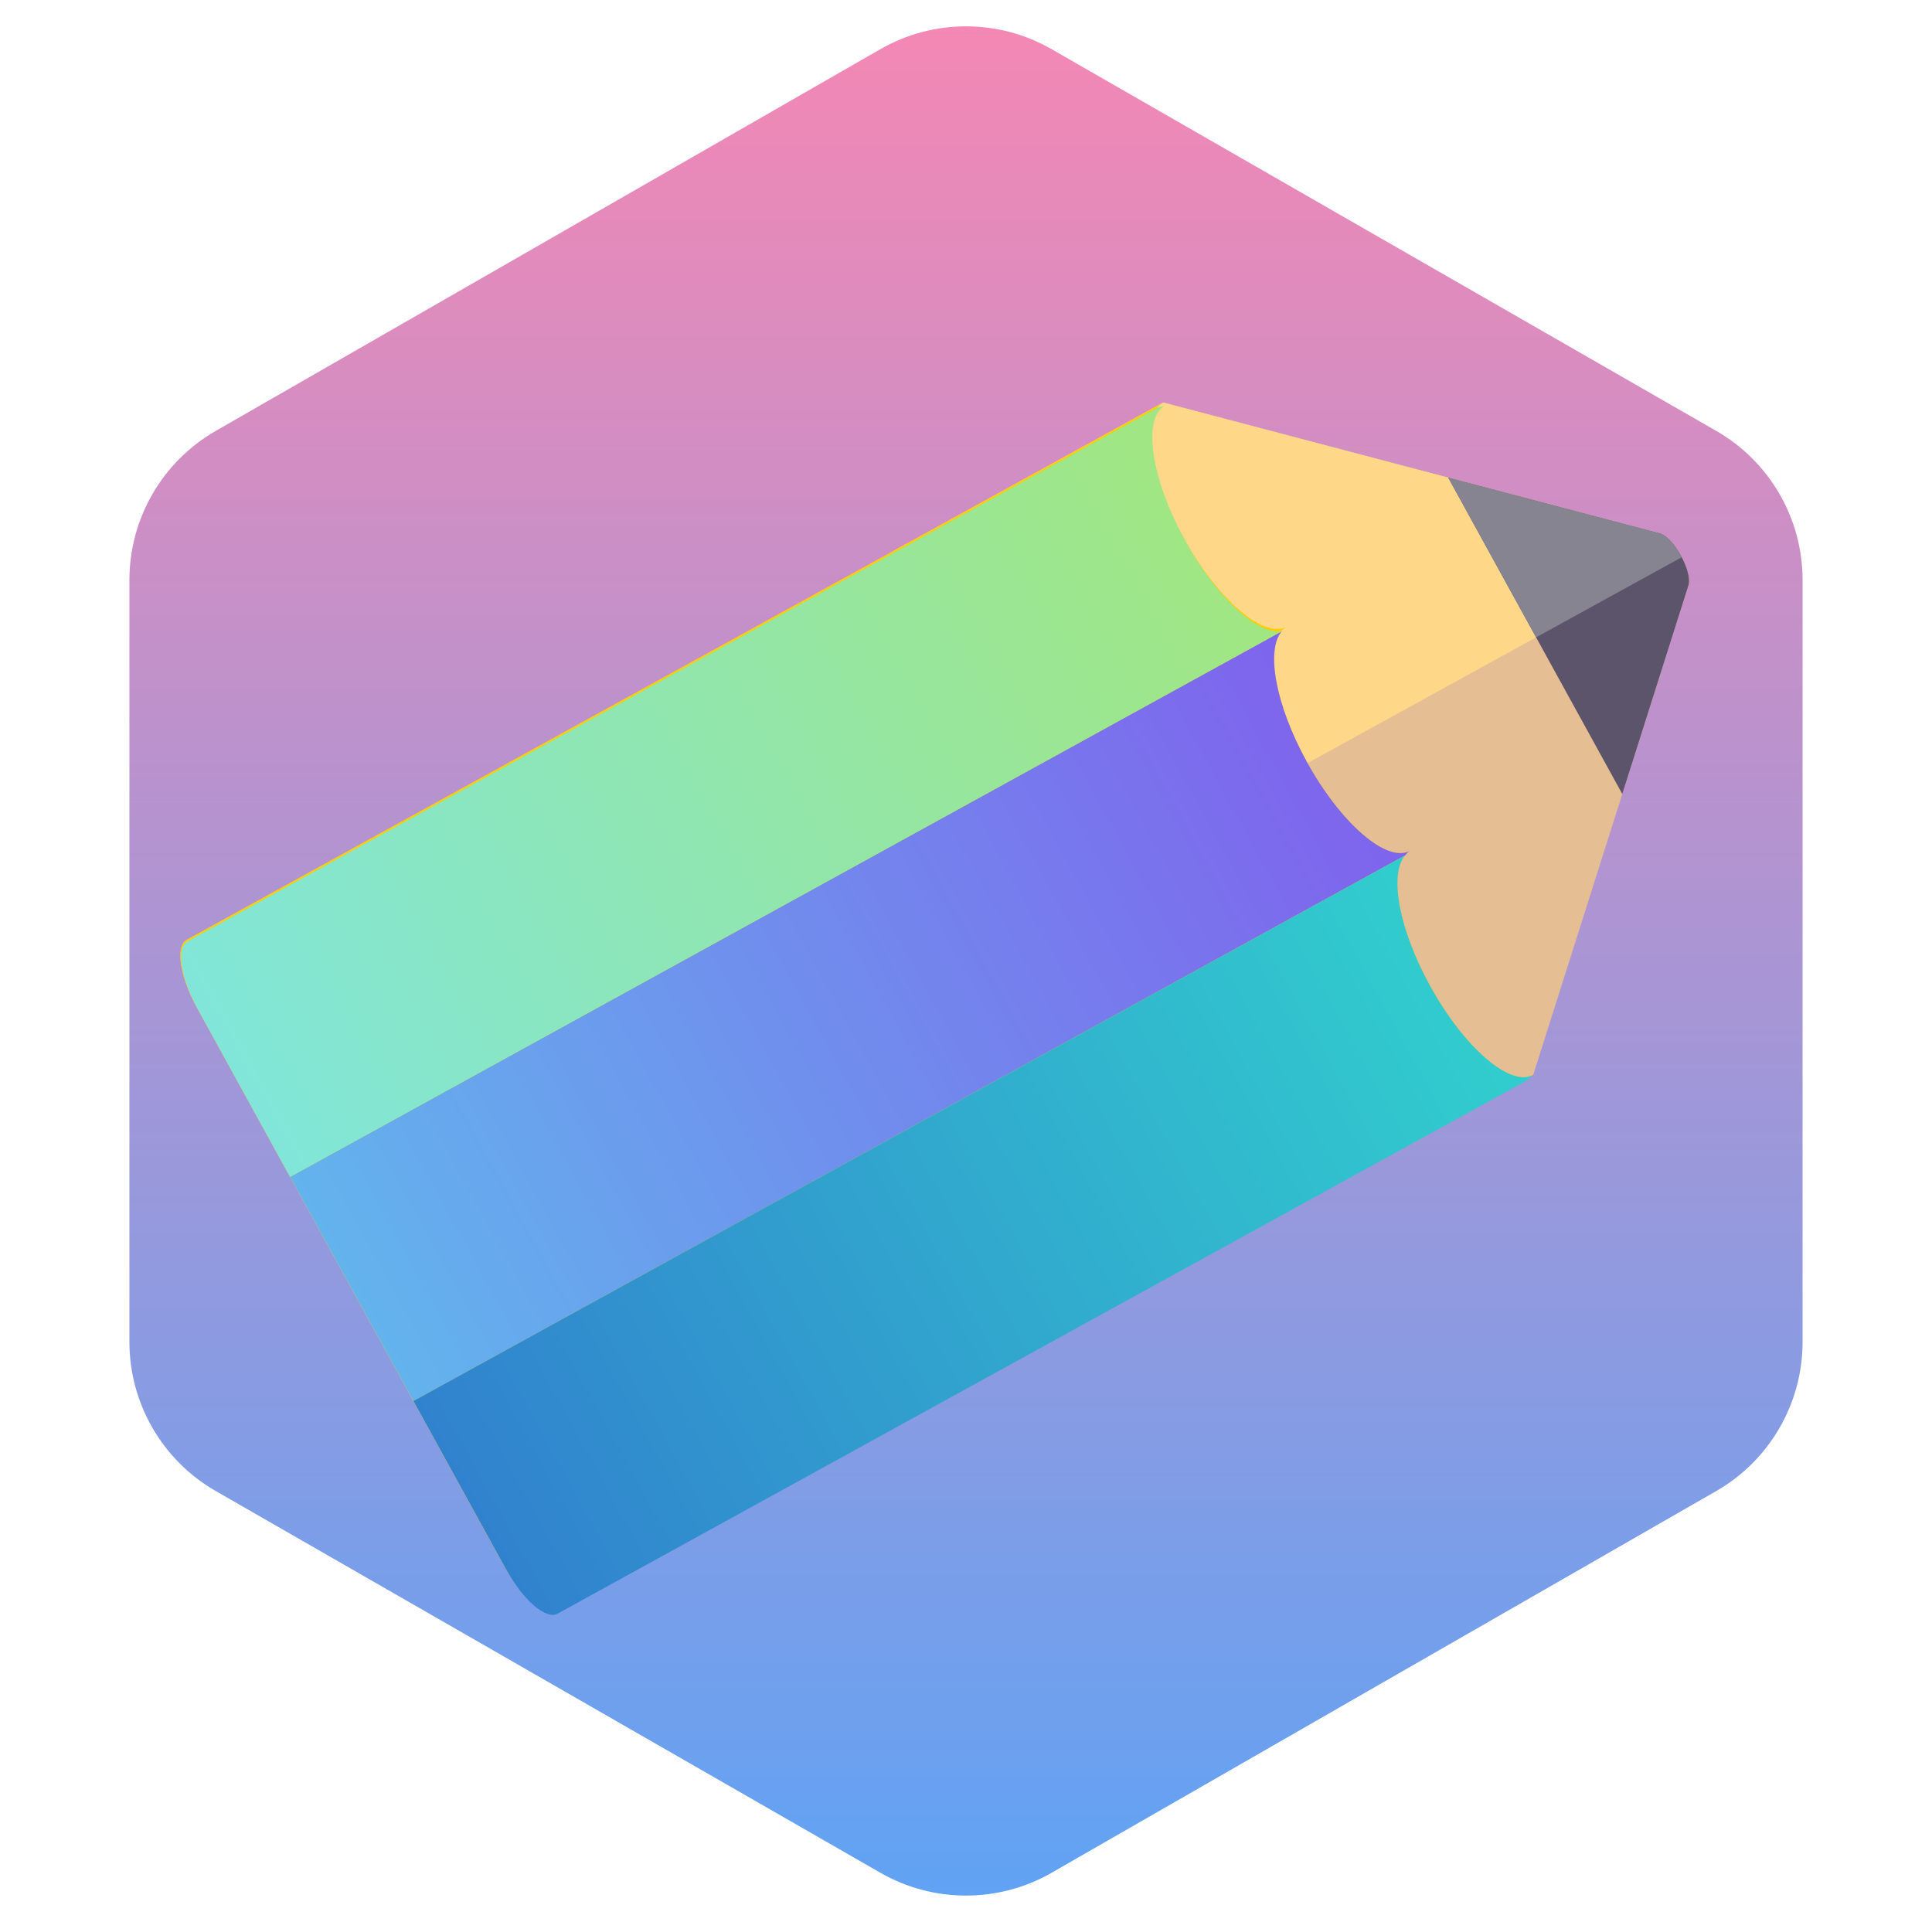
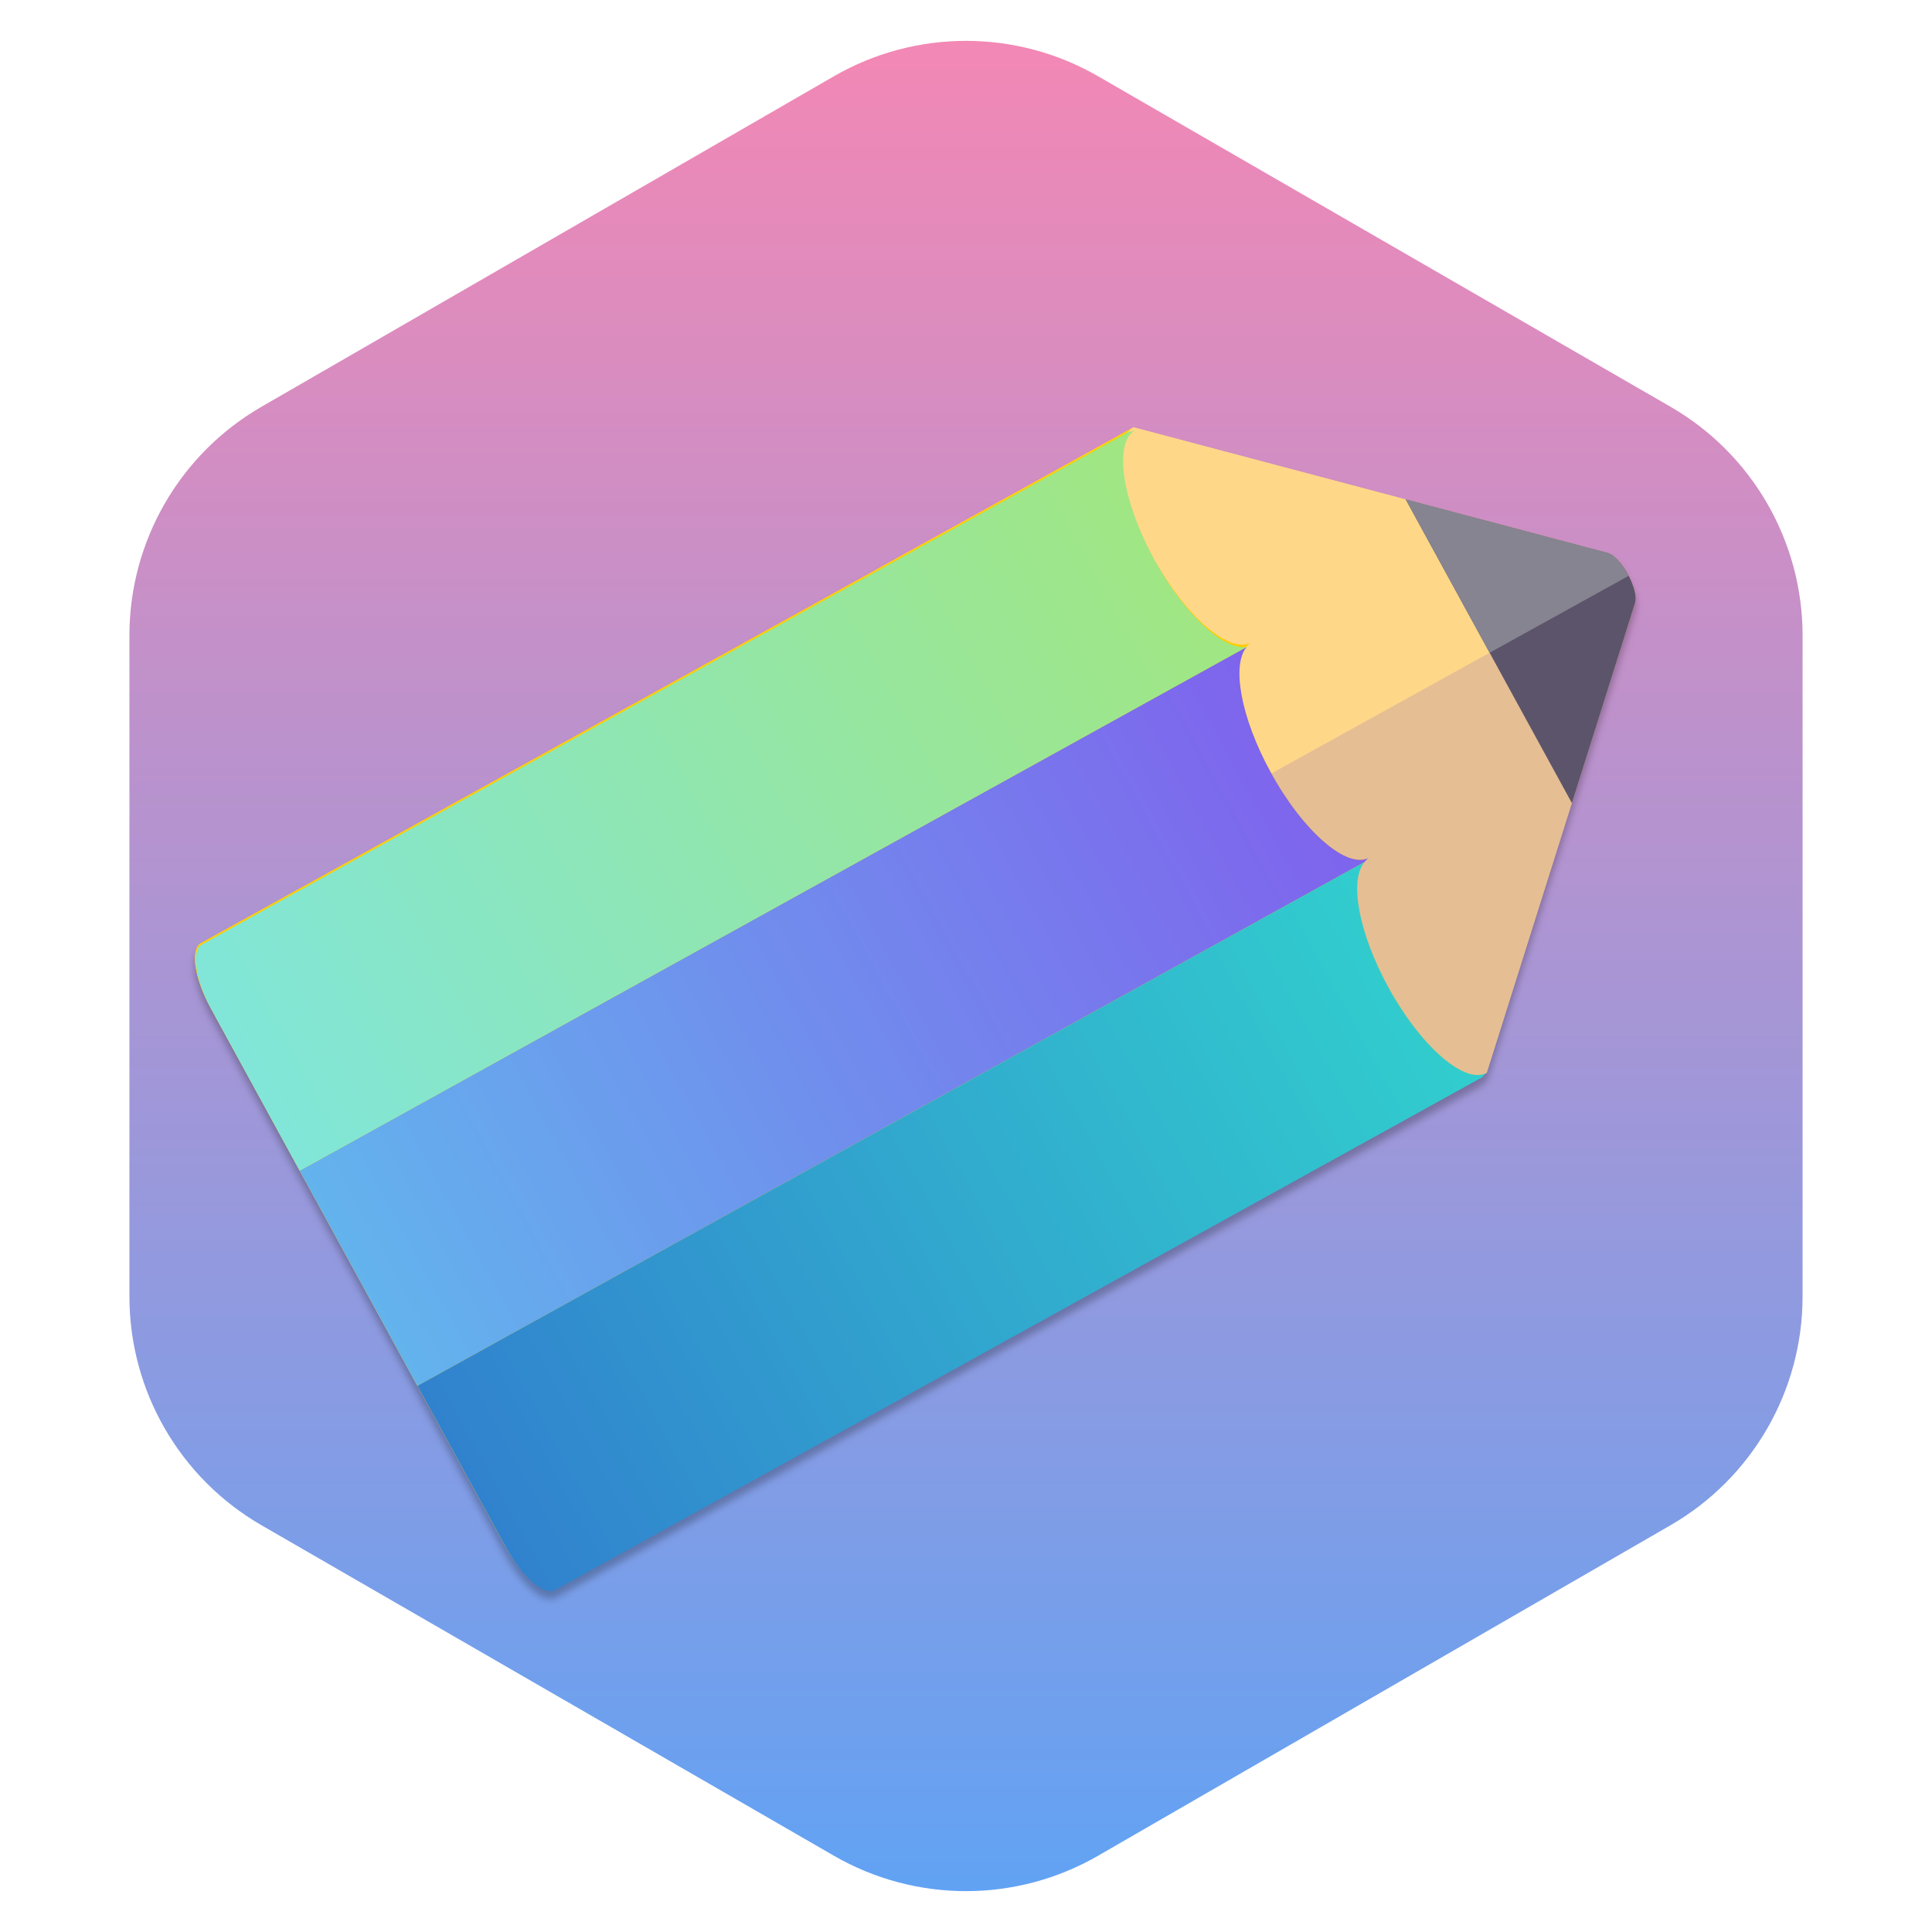
- <svg xmlns="http://www.w3.org/2000/svg" width="191" height="190" viewBox="0 0 191 190" fill="none">
-   <path d="M87.033 4.863C92.276 1.851 98.724 1.851 103.967 4.863L169.672 42.599C174.951 45.631 178.205 51.253 178.205 57.341V132.659C178.205 138.747 174.951 144.369 169.672 147.401L103.967 185.137C98.724 188.148 92.276 188.148 87.033 185.137L21.328 147.401C16.049 144.369 12.795 138.747 12.795 132.659V57.341C12.795 51.253 16.049 45.631 21.328 42.599L87.033 4.863Z" fill="url(#paint0_linear)" />
-   <path d="M19.454 99.576L49.93 154.969C51.613 158.029 53.897 160.003 55.032 159.379L151.575 106.263L166.922 57.878C167.35 56.525 165.461 53.091 164.089 52.73L115.004 39.791L18.461 92.907C17.326 93.531 17.771 96.517 19.454 99.576Z" fill="#E6BE94" />
-   <path d="M106.67 87.87L166.239 55.097L166.032 54.72C165.456 53.746 164.724 52.896 164.089 52.729L115.004 39.791L88.301 54.483L106.67 87.87Z" fill="#FFD788" />
-   <path d="M19.454 99.576L49.93 154.969C51.613 158.029 53.897 160.003 55.032 159.379L151.575 106.263C149.306 107.511 144.738 103.563 141.372 97.445C138.006 91.326 137.116 85.354 139.385 84.106C137.116 85.354 132.548 81.406 129.182 75.287C125.816 69.169 124.926 63.197 127.195 61.949C124.926 63.197 120.357 59.248 116.991 53.13C113.625 47.012 112.735 41.04 115.004 39.791L18.461 92.907C17.326 93.531 17.771 96.517 19.454 99.576Z" fill="#FFCD00" />
-   <path d="M139.385 84.106C137.116 85.354 132.548 81.406 129.182 75.287C126.099 69.684 125.125 64.25 126.72 62.407L28.68 116.346L40.871 138.503L138.91 84.564C139.057 84.395 139.194 84.211 139.385 84.106Z" fill="url(#paint1_linear)" />
-   <path d="M151.575 106.263C149.306 107.511 144.738 103.563 141.372 97.445C138.289 91.842 137.316 86.407 138.91 84.564L40.871 138.503L50.013 155.121C51.696 158.18 53.981 160.154 55.115 159.53L151.101 106.722C151.248 106.552 151.384 106.368 151.575 106.263Z" fill="url(#paint2_linear)" />
-   <path d="M115.172 40.095C112.903 41.344 113.793 47.316 117.159 53.434C120.241 59.037 124.311 62.769 126.72 62.408L28.681 116.347L19.538 99.729C17.855 96.67 17.41 93.683 18.544 93.059L114.53 40.251C114.752 40.217 114.98 40.2 115.172 40.095Z" fill="url(#paint3_linear)" />
-   <path d="M160.382 78.496L166.921 57.877C167.35 56.524 165.461 53.09 164.088 52.728L143.172 47.216L160.382 78.496Z" fill="#5C546A" />
-   <path d="M166.247 55.093C165.652 53.955 164.809 52.918 164.089 52.729L143.172 47.216L151.861 63.008L166.247 55.093Z" fill="#868491" />
+ <svg xmlns="http://www.w3.org/2000/svg" width="1024" height="1024" viewBox="0 0 1024 1024" fill="none">
+   <path d="M442 40.414C485.316 15.406 538.684 15.406 582 40.414L885.405 215.585C928.721 240.594 955.405 286.812 955.405 336.829V687.171C955.405 737.188 928.721 783.406 885.405 808.415L582 983.585C538.684 1008.59 485.316 1008.59 442 983.585L138.595 808.415C95.279 783.406 68.595 737.188 68.595 687.171V336.829C68.595 286.812 95.279 240.594 138.595 215.585L442 40.414Z" fill="url(#paint0_linear)" />
+   <g filter="url(#filter0_d)">
+     <path d="M111.604 534.181L267.639 819.286C276.256 835.031 287.952 845.192 293.76 841.98L788.064 568.597L866.637 319.56C868.832 312.598 859.158 294.921 852.135 293.063L600.821 226.47L106.517 499.854C100.709 503.066 102.987 518.436 111.604 534.181Z" fill="#E6BE94" />
+     <path d="M558.147 473.93L863.143 305.247L862.082 303.308C859.134 298.295 855.387 293.919 852.133 293.059L600.821 226.47L464.099 302.087L558.147 473.93Z" fill="#FFD788" />
+     <path d="M111.604 534.181L267.639 819.286C276.256 835.031 287.952 845.192 293.76 841.98L788.064 568.597C776.446 575.022 753.057 554.699 735.823 523.209C718.588 491.719 714.032 460.98 725.65 454.555C714.032 460.98 690.642 440.657 673.408 409.167C656.174 377.677 651.618 346.938 663.235 340.513C651.618 346.938 628.228 326.615 610.994 295.125C593.76 263.635 589.204 232.896 600.821 226.47L106.517 499.854C100.709 503.066 102.987 518.436 111.604 534.181Z" fill="#FFCD00" />
+     <path d="M725.65 454.554C714.032 460.979 690.642 440.656 673.408 409.166C657.625 380.328 652.64 352.356 660.805 342.873L158.842 620.493L221.256 734.535L723.219 456.915C723.972 456.044 724.67 455.096 725.65 454.554Z" fill="url(#paint1_linear)" />
+     <path d="M788.064 568.596C776.446 575.021 753.057 554.698 735.822 523.209C720.039 494.37 715.054 466.399 723.219 456.915L221.256 734.535L268.066 820.066C276.683 835.811 288.379 845.972 294.187 842.76L785.633 570.957C786.386 570.086 787.084 569.138 788.064 568.596Z" fill="url(#paint2_linear)" />
+     <path d="M601.677 228.034C590.06 234.46 594.616 265.199 611.85 296.689C627.633 325.527 648.468 344.733 660.806 342.877L158.843 620.496L112.033 534.965C103.416 519.22 101.138 503.85 106.946 500.637L598.392 228.835C599.527 228.662 600.698 228.576 601.677 228.034Z" fill="url(#paint3_linear)" />
+     <path d="M833.153 425.682L866.635 319.555C868.83 312.593 859.156 294.917 852.131 293.055L745.04 264.683L833.153 425.682Z" fill="#5C546A" />
+     <path d="M863.184 305.224C860.136 299.37 855.819 294.033 852.133 293.058L745.04 264.683L789.525 345.967L863.184 305.224Z" fill="#868491" />
+   </g>
  <defs>
-     <linearGradient id="paint0_linear" x1="95.5" y1="0" x2="95.5" y2="190" gradientUnits="userSpaceOnUse">
+     <filter id="filter0_d" x="92" y="133.333" width="868.891" height="723.244" filterUnits="userSpaceOnUse" color-interpolation-filters="sRGB">
+       <feFlood flood-opacity="0" result="BackgroundImageFix" />
+       <feColorMatrix in="SourceAlpha" type="matrix" values="0 0 0 0 0 0 0 0 0 0 0 0 0 0 0 0 0 0 127 0" />
+       <feOffset dy="4" />
+       <feGaussianBlur stdDeviation="2" />
+       <feColorMatrix type="matrix" values="0 0 0 0 0 0 0 0 0 0 0 0 0 0 0 0 0 0 0.25 0" />
+       <feBlend mode="normal" in2="BackgroundImageFix" result="effect1_dropShadow" />
+       <feBlend mode="normal" in="SourceGraphic" in2="effect1_dropShadow" result="shape" />
+     </filter>
+     <linearGradient id="paint0_linear" x1="512" y1="0" x2="512" y2="1024" gradientUnits="userSpaceOnUse">
      <stop stop-color="#F687B3" />
      <stop offset="1" stop-color="#5EA3F5" />
    </linearGradient>
-     <linearGradient id="paint1_linear" x1="34.775" y1="127.425" x2="133.373" y2="73.179" gradientUnits="userSpaceOnUse">
+     <linearGradient id="paint1_linear" x1="190.049" y1="677.514" x2="696.098" y2="400.557" gradientUnits="userSpaceOnUse">
      <stop stop-color="#63B3ED" />
      <stop offset="1" stop-color="#7F63ED" />
    </linearGradient>
-     <linearGradient id="paint2_linear" x1="46.966" y1="149.582" x2="145.564" y2="95.336" gradientUnits="userSpaceOnUse">
+     <linearGradient id="paint2_linear" x1="252.463" y1="791.556" x2="758.512" y2="514.6" gradientUnits="userSpaceOnUse">
      <stop stop-color="#3182CE" />
      <stop offset="1" stop-color="#31CECE" />
    </linearGradient>
-     <linearGradient id="paint3_linear" x1="22.586" y1="105.268" x2="121.183" y2="51.022" gradientUnits="userSpaceOnUse">
+     <linearGradient id="paint3_linear" x1="127.636" y1="563.475" x2="633.685" y2="286.519" gradientUnits="userSpaceOnUse">
      <stop stop-color="#81E6D9" />
      <stop offset="1" stop-color="#A1E681" />
    </linearGradient>
  </defs>
</svg>
